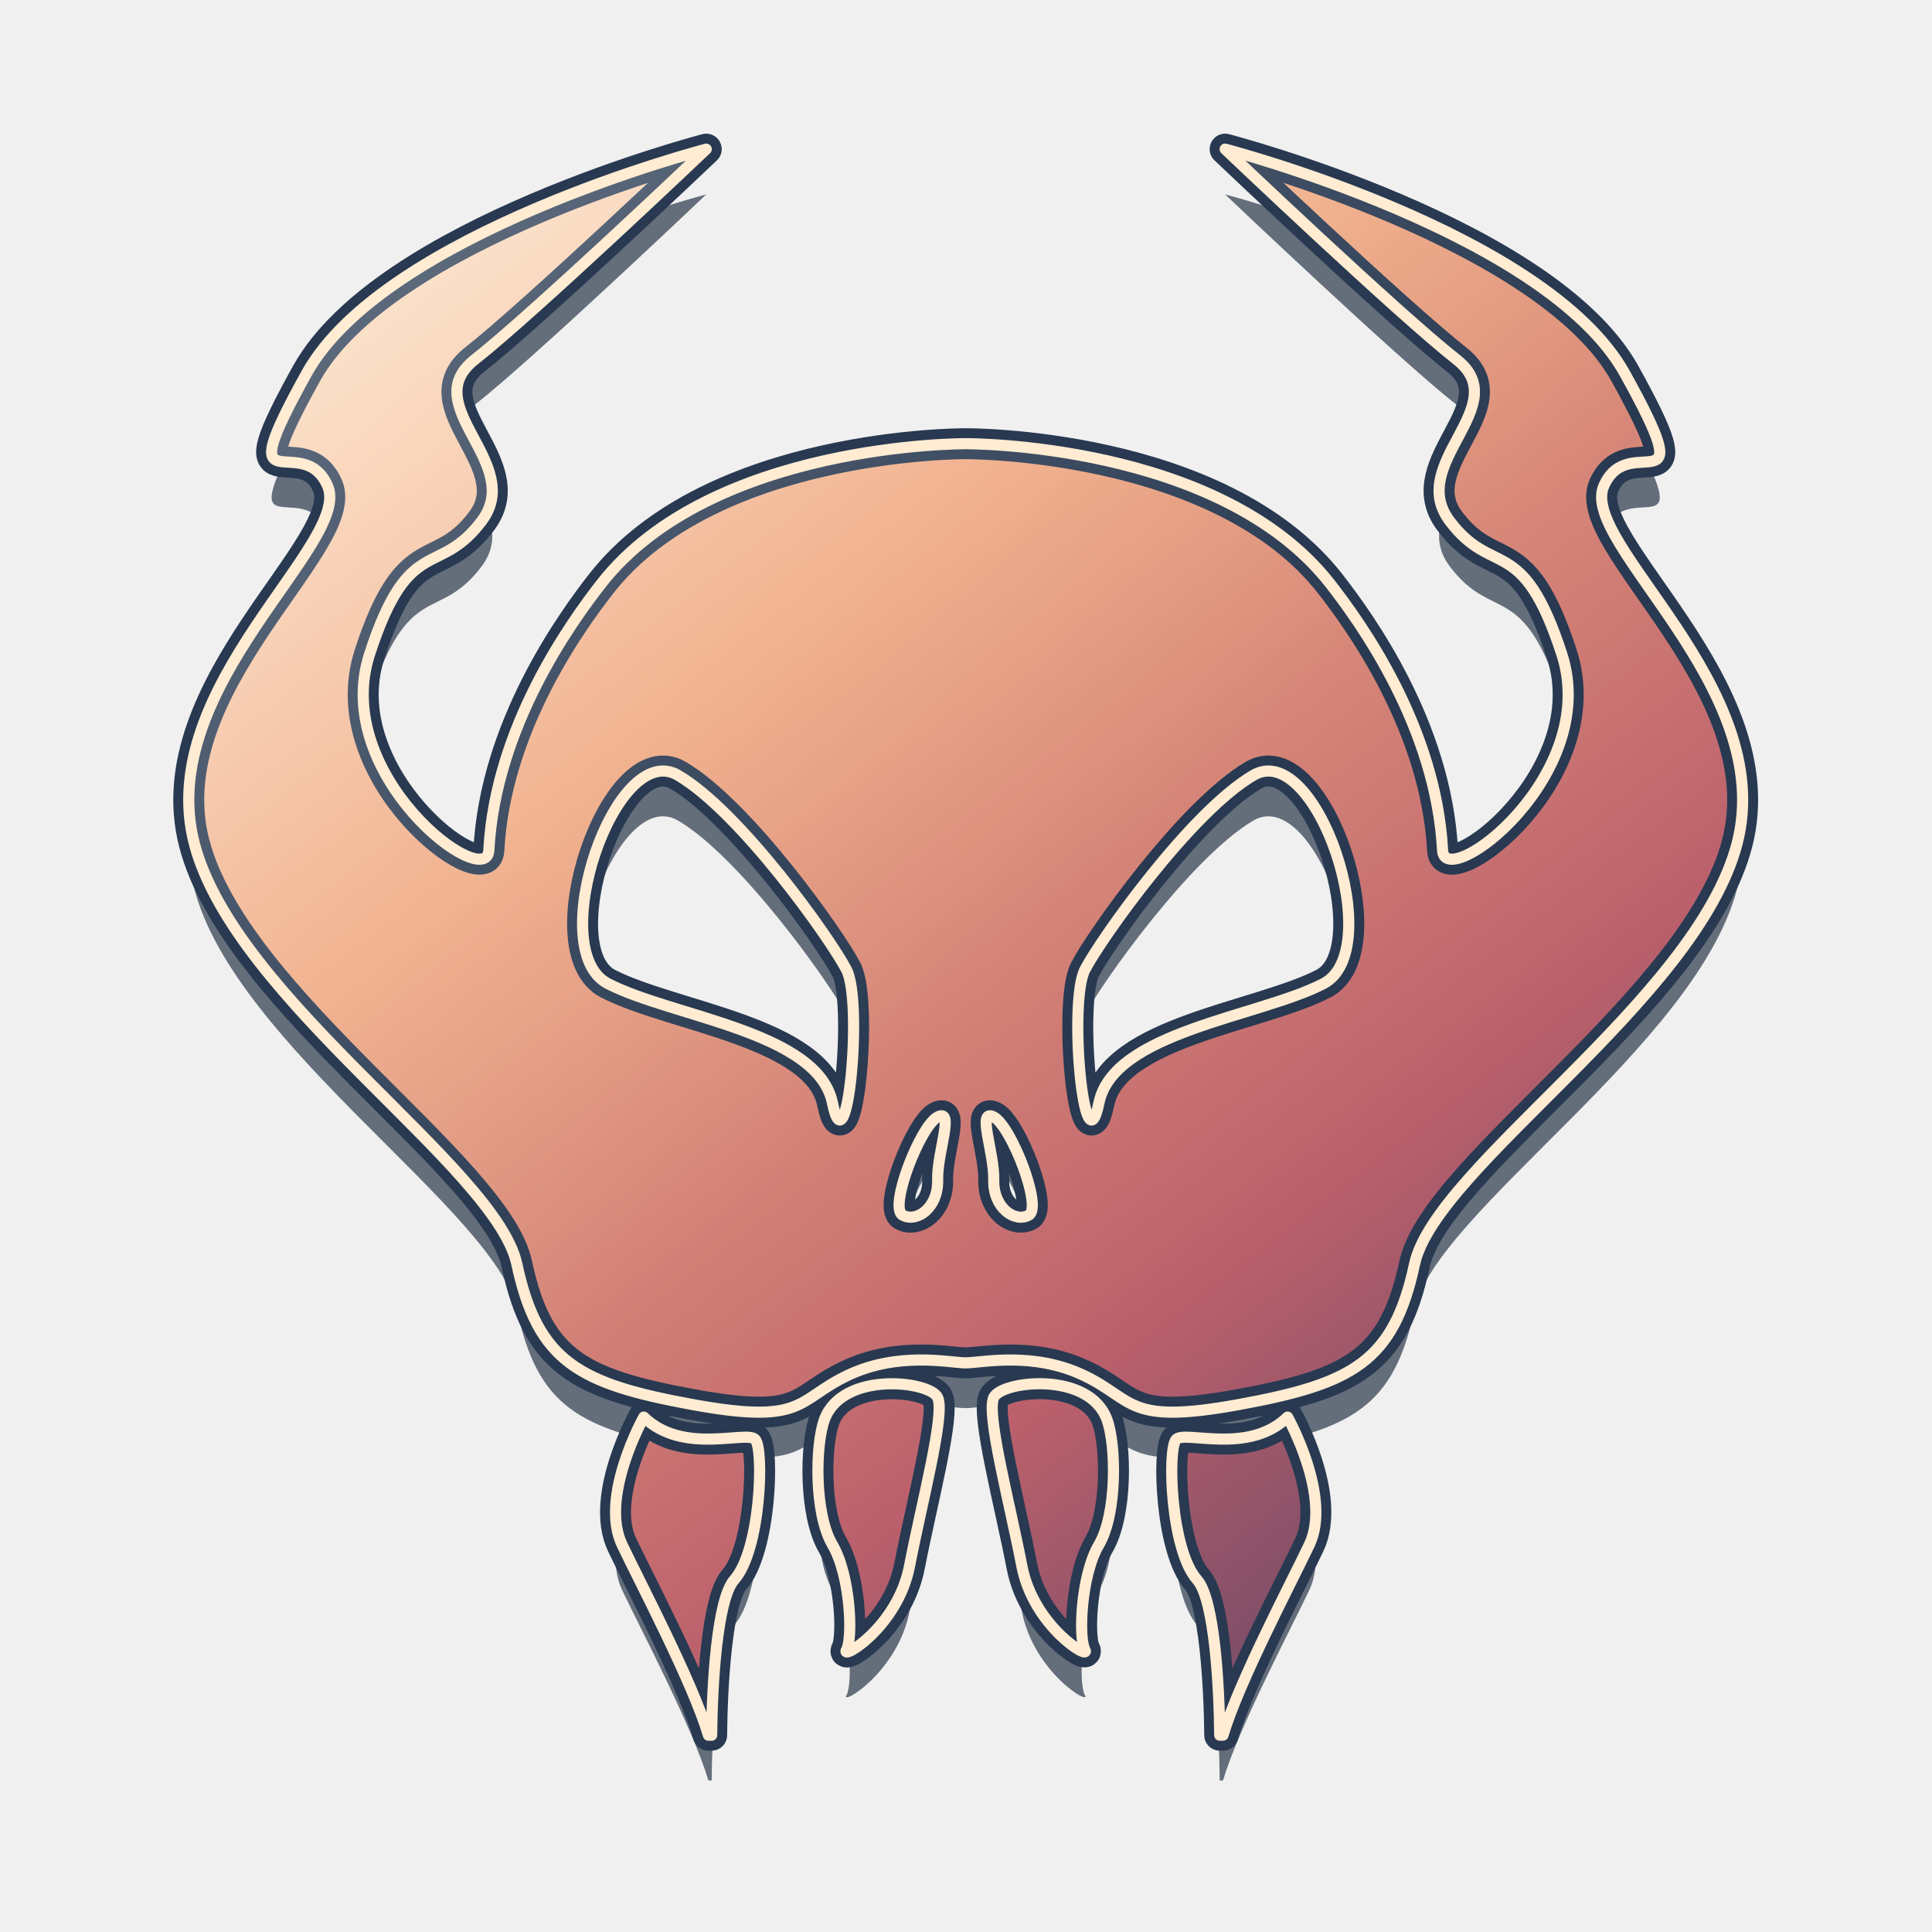
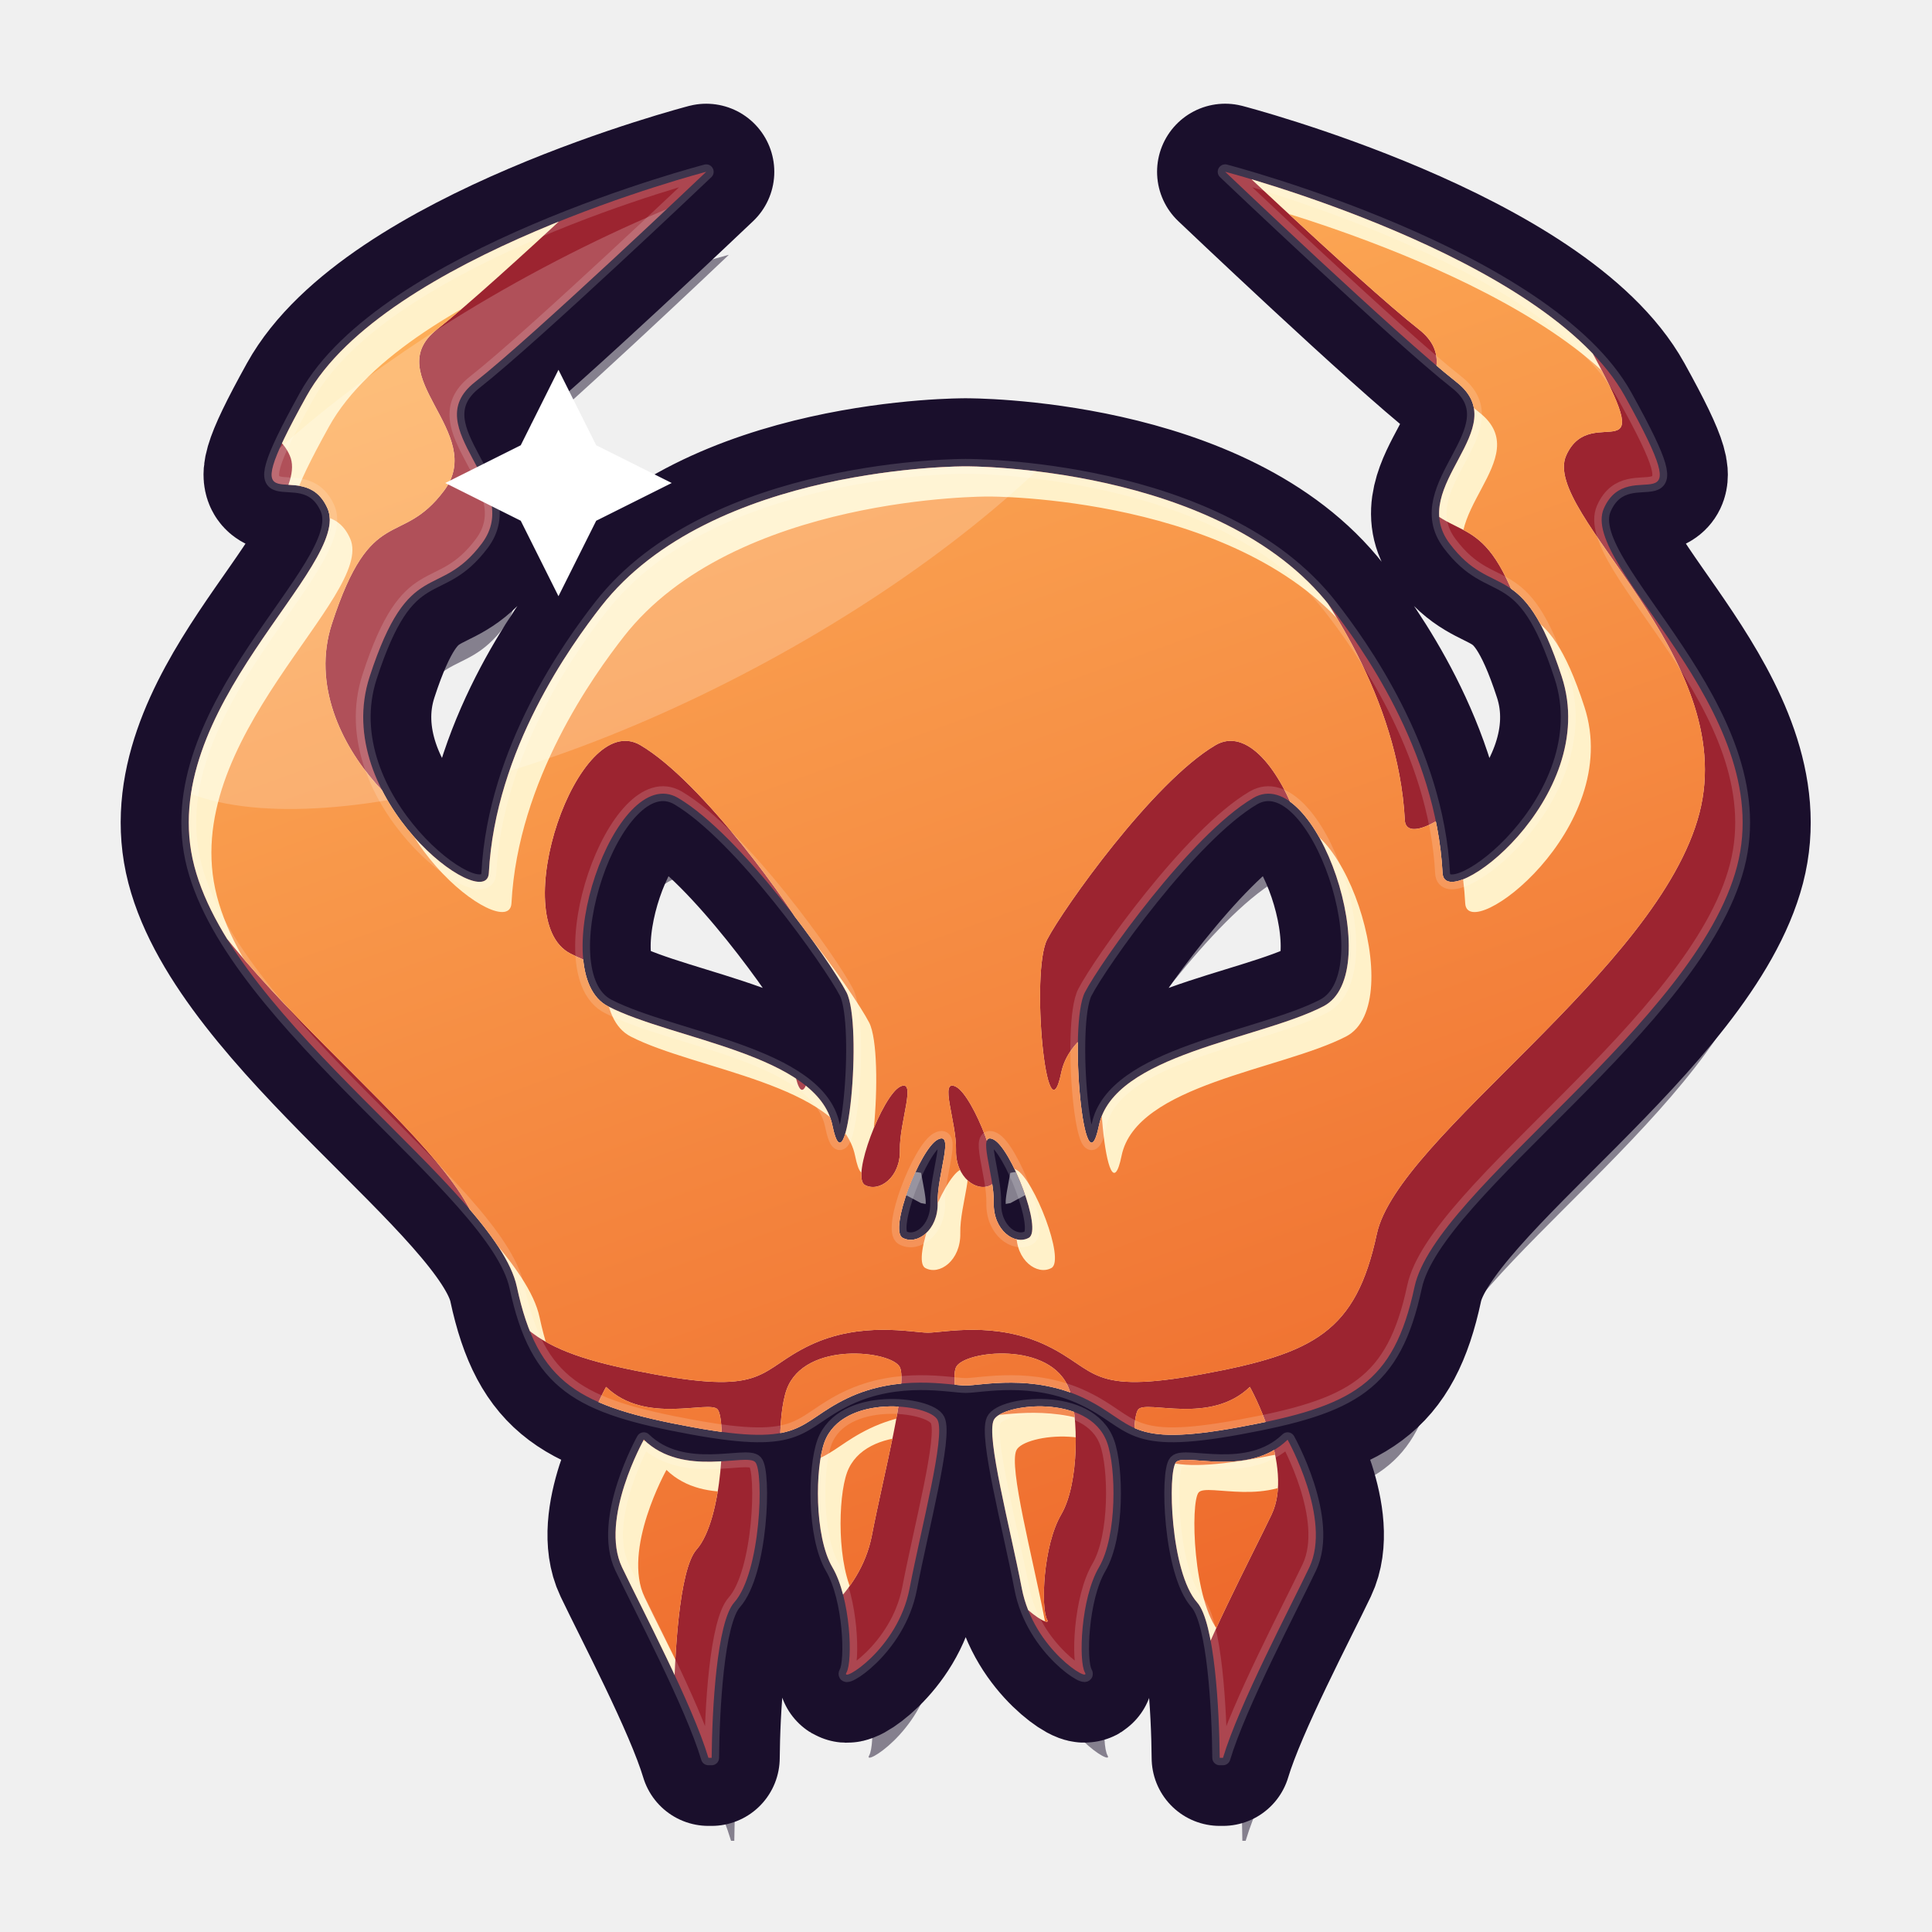
<svg xmlns="http://www.w3.org/2000/svg" width="512" height="512" viewBox="0 0 256 256">
  <defs>
-     <linearGradient id="email" x1="0" y1="0" x2=".75" y2="1">
-       <stop stop-color="#ffecd2" />
-       <stop offset=".38" stop-color="#efa982" />
-       <stop offset=".77" stop-color="#bb606c" />
-       <stop offset="1" stop-color="#684766" />
-     </linearGradient>
    <linearGradient id="metal" x1="0" y1="0" x2="1" y2="1">
      <stop stop-color="#fff5dc" />
      <stop offset=".48" stop-color="#e5c695" />
      <stop offset="1" stop-color="#a08077" />
    </linearGradient>
-     <linearGradient id="reflet" x1="0" y1="0" x2=".9" y2="1">
-       <stop stop-color="#ffffff" stop-opacity=".3" />
-       <stop offset=".55" stop-color="#ffffff" stop-opacity="0" />
+   </defs>
+   <defs>
+     <clipPath id="s6e18baee">
+       <path d="M231.124,54.107c-4.1,9.268,28.125,32.437,21.531,57.794S203.9,164.141,200.527,179.9s-10.051,19.313-28.331,22.664-16.779-.709-25.074-4.676-16.6-2.051-19.121-2.051-10.826-1.917-19.122,2.051-6.794,8.027-25.074,4.676S58.847,195.648,55.474,179.9,9.94,137.258,3.346,111.9,28.978,63.375,24.877,54.107s-16.013,4.627-3.4-18.132S86.071-.288,86.071-0.288s-27.889,26.53-37.4,34,8.153,16.708,1.133,26.064S38.068,61.635,31.677,81.3s18.908,38.545,19.265,31.73c1.044-19.957,13.345-36.918,18.132-43.062C86.927,47.057,128,47.308,128,47.308s41.074-.251,58.927,22.664c4.787,6.144,17.088,23.106,18.132,43.062,0.356,6.815,25.656-12.06,19.265-31.73s-11.112-12.175-18.132-21.531,10.64-18.6,1.133-26.064-37.4-34-37.4-34,51.98,13.505,64.594,36.263S235.225,44.839,231.124,54.107ZM108.736,132.3c-2.557-4.93-17.047-25.417-27.2-31.4s-21.8,28.271-11.332,33.665,33.906,7.748,36.263,19.265S111.443,137.521,108.736,132.3Zm14.732,23.8c-2.817,1.463-7.936,14.6-5.666,15.865s5.775-1.185,5.666-5.666S126.284,154.634,123.468,156.1Zm9.066,0c-2.817-1.463.108,5.717,0,10.2s3.4,6.929,5.666,5.666S135.35,157.56,132.534,156.1Zm41.929-55.2c-10.151,5.981-24.641,26.468-27.2,31.4-2.707,5.222-.09,33.048,2.267,21.532s25.8-13.871,36.263-19.265S184.613,94.921,174.463,100.9ZM94,208.225c1.4,1.541.925,17.8-3.4,22.665-2.834,3.189-3.583,17.364-3.651,25.11H86.425c-2.578-8.612-10.9-24.361-13.952-30.776-3.7-7.764,3.513-20.625,3.513-20.625C82.368,210.788,92.608,206.684,94,208.225Zm11.166-3.206c2.9-7.93,17.029-6.264,18.3-3.593s-2.623,17.249-4.533,27.2-11.242,15.388-10.2,13.6,0.7-11.943-2.267-17S103.681,209.09,105.17,205.019Zm31.9,23.6c-1.909-9.948-5.8-24.526-4.532-27.2s15.4-4.337,18.3,3.593c1.49,4.071,1.665,15.149-1.3,20.2s-3.309,15.209-2.267,17S138.976,238.571,137.066,228.623ZM169.048,256c-0.068-7.746-.817-21.921-3.651-25.11-4.324-4.866-4.8-21.124-3.4-22.665s11.636,2.563,18.019-3.626c0,0,7.208,12.861,3.513,20.625-3.054,6.415-11.374,22.164-13.952,30.776h-0.529Z" transform="translate(23 23) scale(.82)" fill-rule="evenodd" />
+     </clipPath>
+     <clipPath id="l6e18baee">
+       <path d="M231.124,54.107c-4.1,9.268,28.125,32.437,21.531,57.794S203.9,164.141,200.527,179.9s-10.051,19.313-28.331,22.664-16.779-.709-25.074-4.676-16.6-2.051-19.121-2.051-10.826-1.917-19.122,2.051-6.794,8.027-25.074,4.676S58.847,195.648,55.474,179.9,9.94,137.258,3.346,111.9,28.978,63.375,24.877,54.107s-16.013,4.627-3.4-18.132S86.071-.288,86.071-0.288s-27.889,26.53-37.4,34,8.153,16.708,1.133,26.064S38.068,61.635,31.677,81.3s18.908,38.545,19.265,31.73c1.044-19.957,13.345-36.918,18.132-43.062C86.927,47.057,128,47.308,128,47.308s41.074-.251,58.927,22.664c4.787,6.144,17.088,23.106,18.132,43.062,0.356,6.815,25.656-12.06,19.265-31.73s-11.112-12.175-18.132-21.531,10.64-18.6,1.133-26.064-37.4-34-37.4-34,51.98,13.505,64.594,36.263S235.225,44.839,231.124,54.107ZM108.736,132.3c-2.557-4.93-17.047-25.417-27.2-31.4s-21.8,28.271-11.332,33.665,33.906,7.748,36.263,19.265S111.443,137.521,108.736,132.3Zm14.732,23.8c-2.817,1.463-7.936,14.6-5.666,15.865s5.775-1.185,5.666-5.666S126.284,154.634,123.468,156.1Zm9.066,0c-2.817-1.463.108,5.717,0,10.2s3.4,6.929,5.666,5.666S135.35,157.56,132.534,156.1Zm41.929-55.2c-10.151,5.981-24.641,26.468-27.2,31.4-2.707,5.222-.09,33.048,2.267,21.532s25.8-13.871,36.263-19.265S184.613,94.921,174.463,100.9ZM94,208.225c1.4,1.541.925,17.8-3.4,22.665-2.834,3.189-3.583,17.364-3.651,25.11H86.425c-2.578-8.612-10.9-24.361-13.952-30.776-3.7-7.764,3.513-20.625,3.513-20.625C82.368,210.788,92.608,206.684,94,208.225Zm11.166-3.206c2.9-7.93,17.029-6.264,18.3-3.593s-2.623,17.249-4.533,27.2-11.242,15.388-10.2,13.6,0.7-11.943-2.267-17S103.681,209.09,105.17,205.019Zm31.9,23.6c-1.909-9.948-5.8-24.526-4.532-27.2s15.4-4.337,18.3,3.593c1.49,4.071,1.665,15.149-1.3,20.2s-3.309,15.209-2.267,17S138.976,238.571,137.066,228.623ZM169.048,256c-0.068-7.746-.817-21.921-3.651-25.11-4.324-4.866-4.8-21.124-3.4-22.665s11.636,2.563,18.019-3.626c0,0,7.208,12.861,3.513,20.625-3.054,6.415-11.374,22.164-13.952,30.776h-0.529Z" transform="translate(-5 -7) translate(23 23) scale(.82)" fill-rule="evenodd" />
+     </clipPath>
+     <linearGradient id="m6e18baee" x1="0" y1="0" x2=".35" y2="1">
+       <stop stop-color="#ffb65e" />
+       <stop offset="1" stop-color="#ee6a2c" />
    </linearGradient>
  </defs>
-   <path d="M231.124,54.107c-4.1,9.268,28.125,32.437,21.531,57.794S203.9,164.141,200.527,179.9s-10.051,19.313-28.331,22.664-16.779-.709-25.074-4.676-16.6-2.051-19.121-2.051-10.826-1.917-19.122,2.051-6.794,8.027-25.074,4.676S58.847,195.648,55.474,179.9,9.94,137.258,3.346,111.9,28.978,63.375,24.877,54.107s-16.013,4.627-3.4-18.132S86.071-.288,86.071-0.288s-27.889,26.53-37.4,34,8.153,16.708,1.133,26.064S38.068,61.635,31.677,81.3s18.908,38.545,19.265,31.73c1.044-19.957,13.345-36.918,18.132-43.062C86.927,47.057,128,47.308,128,47.308s41.074-.251,58.927,22.664c4.787,6.144,17.088,23.106,18.132,43.062,0.356,6.815,25.656-12.06,19.265-31.73s-11.112-12.175-18.132-21.531,10.64-18.6,1.133-26.064-37.4-34-37.4-34,51.98,13.505,64.594,36.263S235.225,44.839,231.124,54.107ZM108.736,132.3c-2.557-4.93-17.047-25.417-27.2-31.4s-21.8,28.271-11.332,33.665,33.906,7.748,36.263,19.265S111.443,137.521,108.736,132.3Zm14.732,23.8c-2.817,1.463-7.936,14.6-5.666,15.865s5.775-1.185,5.666-5.666S126.284,154.634,123.468,156.1Zm9.066,0c-2.817-1.463.108,5.717,0,10.2s3.4,6.929,5.666,5.666S135.35,157.56,132.534,156.1Zm41.929-55.2c-10.151,5.981-24.641,26.468-27.2,31.4-2.707,5.222-.09,33.048,2.267,21.532s25.8-13.871,36.263-19.265S184.613,94.921,174.463,100.9ZM94,208.225c1.4,1.541.925,17.8-3.4,22.665-2.834,3.189-3.583,17.364-3.651,25.11H86.425c-2.578-8.612-10.9-24.361-13.952-30.776-3.7-7.764,3.513-20.625,3.513-20.625C82.368,210.788,92.608,206.684,94,208.225Zm11.166-3.206c2.9-7.93,17.029-6.264,18.3-3.593s-2.623,17.249-4.533,27.2-11.242,15.388-10.2,13.6,0.7-11.943-2.267-17S103.681,209.09,105.17,205.019Zm31.9,23.6c-1.909-9.948-5.8-24.526-4.532-27.2s15.4-4.337,18.3,3.593c1.49,4.071,1.665,15.149-1.3,20.2s-3.309,15.209-2.267,17S138.976,238.571,137.066,228.623ZM169.048,256c-0.068-7.746-.817-21.921-3.651-25.11-4.324-4.866-4.8-21.124-3.4-22.665s11.636,2.563,18.019-3.626c0,0,7.208,12.861,3.513,20.625-3.054,6.415-11.374,22.164-13.952,30.776h-0.529Z" transform="translate(23 26) scale(.82)" fill="#19283c" fill-rule="evenodd" opacity=".65" />
-   <path d="M231.124,54.107c-4.1,9.268,28.125,32.437,21.531,57.794S203.9,164.141,200.527,179.9s-10.051,19.313-28.331,22.664-16.779-.709-25.074-4.676-16.6-2.051-19.121-2.051-10.826-1.917-19.122,2.051-6.794,8.027-25.074,4.676S58.847,195.648,55.474,179.9,9.94,137.258,3.346,111.9,28.978,63.375,24.877,54.107s-16.013,4.627-3.4-18.132S86.071-.288,86.071-0.288s-27.889,26.53-37.4,34,8.153,16.708,1.133,26.064S38.068,61.635,31.677,81.3s18.908,38.545,19.265,31.73c1.044-19.957,13.345-36.918,18.132-43.062C86.927,47.057,128,47.308,128,47.308s41.074-.251,58.927,22.664c4.787,6.144,17.088,23.106,18.132,43.062,0.356,6.815,25.656-12.06,19.265-31.73s-11.112-12.175-18.132-21.531,10.64-18.6,1.133-26.064-37.4-34-37.4-34,51.98,13.505,64.594,36.263S235.225,44.839,231.124,54.107ZM108.736,132.3c-2.557-4.93-17.047-25.417-27.2-31.4s-21.8,28.271-11.332,33.665,33.906,7.748,36.263,19.265S111.443,137.521,108.736,132.3Zm14.732,23.8c-2.817,1.463-7.936,14.6-5.666,15.865s5.775-1.185,5.666-5.666S126.284,154.634,123.468,156.1Zm9.066,0c-2.817-1.463.108,5.717,0,10.2s3.4,6.929,5.666,5.666S135.35,157.56,132.534,156.1Zm41.929-55.2c-10.151,5.981-24.641,26.468-27.2,31.4-2.707,5.222-.09,33.048,2.267,21.532s25.8-13.871,36.263-19.265S184.613,94.921,174.463,100.9ZM94,208.225c1.4,1.541.925,17.8-3.4,22.665-2.834,3.189-3.583,17.364-3.651,25.11H86.425c-2.578-8.612-10.9-24.361-13.952-30.776-3.7-7.764,3.513-20.625,3.513-20.625C82.368,210.788,92.608,206.684,94,208.225Zm11.166-3.206c2.9-7.93,17.029-6.264,18.3-3.593s-2.623,17.249-4.533,27.2-11.242,15.388-10.2,13.6,0.7-11.943-2.267-17S103.681,209.09,105.17,205.019Zm31.9,23.6c-1.909-9.948-5.8-24.526-4.532-27.2s15.4-4.337,18.3,3.593c1.49,4.071,1.665,15.149-1.3,20.2s-3.309,15.209-2.267,17S138.976,238.571,137.066,228.623ZM169.048,256c-0.068-7.746-.817-21.921-3.651-25.11-4.324-4.866-4.8-21.124-3.4-22.665s11.636,2.563,18.019-3.626c0,0,7.208,12.861,3.513,20.625-3.054,6.415-11.374,22.164-13.952,30.776h-0.529Z" transform="translate(23 20) scale(.82)" fill="url(#email)" fill-rule="evenodd" stroke="#283951" stroke-width="5" stroke-linejoin="round" />
-   <path d="M231.124,54.107c-4.1,9.268,28.125,32.437,21.531,57.794S203.9,164.141,200.527,179.9s-10.051,19.313-28.331,22.664-16.779-.709-25.074-4.676-16.6-2.051-19.121-2.051-10.826-1.917-19.122,2.051-6.794,8.027-25.074,4.676S58.847,195.648,55.474,179.9,9.94,137.258,3.346,111.9,28.978,63.375,24.877,54.107s-16.013,4.627-3.4-18.132S86.071-.288,86.071-0.288s-27.889,26.53-37.4,34,8.153,16.708,1.133,26.064S38.068,61.635,31.677,81.3s18.908,38.545,19.265,31.73c1.044-19.957,13.345-36.918,18.132-43.062C86.927,47.057,128,47.308,128,47.308s41.074-.251,58.927,22.664c4.787,6.144,17.088,23.106,18.132,43.062,0.356,6.815,25.656-12.06,19.265-31.73s-11.112-12.175-18.132-21.531,10.64-18.6,1.133-26.064-37.4-34-37.4-34,51.98,13.505,64.594,36.263S235.225,44.839,231.124,54.107ZM108.736,132.3c-2.557-4.93-17.047-25.417-27.2-31.4s-21.8,28.271-11.332,33.665,33.906,7.748,36.263,19.265S111.443,137.521,108.736,132.3Zm14.732,23.8c-2.817,1.463-7.936,14.6-5.666,15.865s5.775-1.185,5.666-5.666S126.284,154.634,123.468,156.1Zm9.066,0c-2.817-1.463.108,5.717,0,10.2s3.4,6.929,5.666,5.666S135.35,157.56,132.534,156.1Zm41.929-55.2c-10.151,5.981-24.641,26.468-27.2,31.4-2.707,5.222-.09,33.048,2.267,21.532s25.8-13.871,36.263-19.265S184.613,94.921,174.463,100.9ZM94,208.225c1.4,1.541.925,17.8-3.4,22.665-2.834,3.189-3.583,17.364-3.651,25.11H86.425c-2.578-8.612-10.9-24.361-13.952-30.776-3.7-7.764,3.513-20.625,3.513-20.625C82.368,210.788,92.608,206.684,94,208.225Zm11.166-3.206c2.9-7.93,17.029-6.264,18.3-3.593s-2.623,17.249-4.533,27.2-11.242,15.388-10.2,13.6,0.7-11.943-2.267-17S103.681,209.09,105.17,205.019Zm31.9,23.6c-1.909-9.948-5.8-24.526-4.532-27.2s15.4-4.337,18.3,3.593c1.49,4.071,1.665,15.149-1.3,20.2s-3.309,15.209-2.267,17S138.976,238.571,137.066,228.623ZM169.048,256c-0.068-7.746-.817-21.921-3.651-25.11-4.324-4.866-4.8-21.124-3.4-22.665s11.636,2.563,18.019-3.626c0,0,7.208,12.861,3.513,20.625-3.054,6.415-11.374,22.164-13.952,30.776h-0.529Z" transform="translate(23 20) scale(.82)" fill="url(#reflet)" fill-rule="evenodd" stroke="#ffecd2" stroke-width="1.8" stroke-linejoin="round" />
+   <path d="M231.124,54.107c-4.1,9.268,28.125,32.437,21.531,57.794S203.9,164.141,200.527,179.9s-10.051,19.313-28.331,22.664-16.779-.709-25.074-4.676-16.6-2.051-19.121-2.051-10.826-1.917-19.122,2.051-6.794,8.027-25.074,4.676S58.847,195.648,55.474,179.9,9.94,137.258,3.346,111.9,28.978,63.375,24.877,54.107s-16.013,4.627-3.4-18.132S86.071-.288,86.071-0.288s-27.889,26.53-37.4,34,8.153,16.708,1.133,26.064S38.068,61.635,31.677,81.3s18.908,38.545,19.265,31.73c1.044-19.957,13.345-36.918,18.132-43.062C86.927,47.057,128,47.308,128,47.308s41.074-.251,58.927,22.664c4.787,6.144,17.088,23.106,18.132,43.062,0.356,6.815,25.656-12.06,19.265-31.73s-11.112-12.175-18.132-21.531,10.64-18.6,1.133-26.064-37.4-34-37.4-34,51.98,13.505,64.594,36.263S235.225,44.839,231.124,54.107ZM108.736,132.3c-2.557-4.93-17.047-25.417-27.2-31.4s-21.8,28.271-11.332,33.665,33.906,7.748,36.263,19.265S111.443,137.521,108.736,132.3Zm14.732,23.8c-2.817,1.463-7.936,14.6-5.666,15.865s5.775-1.185,5.666-5.666S126.284,154.634,123.468,156.1Zm9.066,0c-2.817-1.463.108,5.717,0,10.2s3.4,6.929,5.666,5.666S135.35,157.56,132.534,156.1Zm41.929-55.2c-10.151,5.981-24.641,26.468-27.2,31.4-2.707,5.222-.09,33.048,2.267,21.532s25.8-13.871,36.263-19.265S184.613,94.921,174.463,100.9ZM94,208.225c1.4,1.541.925,17.8-3.4,22.665-2.834,3.189-3.583,17.364-3.651,25.11H86.425c-2.578-8.612-10.9-24.361-13.952-30.776-3.7-7.764,3.513-20.625,3.513-20.625C82.368,210.788,92.608,206.684,94,208.225Zm11.166-3.206c2.9-7.93,17.029-6.264,18.3-3.593s-2.623,17.249-4.533,27.2-11.242,15.388-10.2,13.6,0.7-11.943-2.267-17S103.681,209.09,105.17,205.019Zm31.9,23.6c-1.909-9.948-5.8-24.526-4.532-27.2s15.4-4.337,18.3,3.593c1.49,4.071,1.665,15.149-1.3,20.2s-3.309,15.209-2.267,17S138.976,238.571,137.066,228.623ZM169.048,256c-0.068-7.746-.817-21.921-3.651-25.11-4.324-4.866-4.8-21.124-3.4-22.665s11.636,2.563,18.019-3.626c0,0,7.208,12.861,3.513,20.625-3.054,6.415-11.374,22.164-13.952,30.776h-0.529Z" transform="translate(3 11) translate(23 23) scale(.82)" fill-rule="evenodd" fill="#1a0f2c" opacity=".5" />
+   <path d="M231.124,54.107c-4.1,9.268,28.125,32.437,21.531,57.794S203.9,164.141,200.527,179.9s-10.051,19.313-28.331,22.664-16.779-.709-25.074-4.676-16.6-2.051-19.121-2.051-10.826-1.917-19.122,2.051-6.794,8.027-25.074,4.676S58.847,195.648,55.474,179.9,9.94,137.258,3.346,111.9,28.978,63.375,24.877,54.107s-16.013,4.627-3.4-18.132S86.071-.288,86.071-0.288s-27.889,26.53-37.4,34,8.153,16.708,1.133,26.064S38.068,61.635,31.677,81.3s18.908,38.545,19.265,31.73c1.044-19.957,13.345-36.918,18.132-43.062C86.927,47.057,128,47.308,128,47.308s41.074-.251,58.927,22.664c4.787,6.144,17.088,23.106,18.132,43.062,0.356,6.815,25.656-12.06,19.265-31.73s-11.112-12.175-18.132-21.531,10.64-18.6,1.133-26.064-37.4-34-37.4-34,51.98,13.505,64.594,36.263S235.225,44.839,231.124,54.107ZM108.736,132.3c-2.557-4.93-17.047-25.417-27.2-31.4s-21.8,28.271-11.332,33.665,33.906,7.748,36.263,19.265S111.443,137.521,108.736,132.3Zm14.732,23.8c-2.817,1.463-7.936,14.6-5.666,15.865s5.775-1.185,5.666-5.666S126.284,154.634,123.468,156.1Zm9.066,0c-2.817-1.463.108,5.717,0,10.2s3.4,6.929,5.666,5.666S135.35,157.56,132.534,156.1Zm41.929-55.2c-10.151,5.981-24.641,26.468-27.2,31.4-2.707,5.222-.09,33.048,2.267,21.532s25.8-13.871,36.263-19.265S184.613,94.921,174.463,100.9ZM94,208.225c1.4,1.541.925,17.8-3.4,22.665-2.834,3.189-3.583,17.364-3.651,25.11H86.425c-2.578-8.612-10.9-24.361-13.952-30.776-3.7-7.764,3.513-20.625,3.513-20.625C82.368,210.788,92.608,206.684,94,208.225Zm11.166-3.206c2.9-7.93,17.029-6.264,18.3-3.593s-2.623,17.249-4.533,27.2-11.242,15.388-10.2,13.6,0.7-11.943-2.267-17S103.681,209.09,105.17,205.019Zm31.9,23.6c-1.909-9.948-5.8-24.526-4.532-27.2s15.4-4.337,18.3,3.593c1.49,4.071,1.665,15.149-1.3,20.2s-3.309,15.209-2.267,17S138.976,238.571,137.066,228.623ZM169.048,256c-0.068-7.746-.817-21.921-3.651-25.11-4.324-4.866-4.8-21.124-3.4-22.665s11.636,2.563,18.019-3.626c0,0,7.208,12.861,3.513,20.625-3.054,6.415-11.374,22.164-13.952,30.776h-0.529Z" transform="translate(23 23) scale(.82)" fill-rule="evenodd" fill="#1a0f2c" stroke="#1a0f2c" stroke-width="22.0" stroke-linejoin="round" />
+   <g clip-path="url(#s6e18baee)">
+     <rect width="256" height="256" fill="#9c2430" />
+     <g clip-path="url(#l6e18baee)">
+       <rect width="256" height="256" fill="#fff1c9" />
+       <path d="M231.124,54.107c-4.1,9.268,28.125,32.437,21.531,57.794S203.9,164.141,200.527,179.9s-10.051,19.313-28.331,22.664-16.779-.709-25.074-4.676-16.6-2.051-19.121-2.051-10.826-1.917-19.122,2.051-6.794,8.027-25.074,4.676S58.847,195.648,55.474,179.9,9.94,137.258,3.346,111.9,28.978,63.375,24.877,54.107s-16.013,4.627-3.4-18.132S86.071-.288,86.071-0.288s-27.889,26.53-37.4,34,8.153,16.708,1.133,26.064S38.068,61.635,31.677,81.3s18.908,38.545,19.265,31.73c1.044-19.957,13.345-36.918,18.132-43.062C86.927,47.057,128,47.308,128,47.308s41.074-.251,58.927,22.664c4.787,6.144,17.088,23.106,18.132,43.062,0.356,6.815,25.656-12.06,19.265-31.73s-11.112-12.175-18.132-21.531,10.64-18.6,1.133-26.064-37.4-34-37.4-34,51.98,13.505,64.594,36.263S235.225,44.839,231.124,54.107ZM108.736,132.3c-2.557-4.93-17.047-25.417-27.2-31.4s-21.8,28.271-11.332,33.665,33.906,7.748,36.263,19.265S111.443,137.521,108.736,132.3Zm14.732,23.8c-2.817,1.463-7.936,14.6-5.666,15.865s5.775-1.185,5.666-5.666S126.284,154.634,123.468,156.1Zm9.066,0c-2.817-1.463.108,5.717,0,10.2s3.4,6.929,5.666,5.666S135.35,157.56,132.534,156.1Zm41.929-55.2c-10.151,5.981-24.641,26.468-27.2,31.4-2.707,5.222-.09,33.048,2.267,21.532s25.8-13.871,36.263-19.265S184.613,94.921,174.463,100.9ZM94,208.225c1.4,1.541.925,17.8-3.4,22.665-2.834,3.189-3.583,17.364-3.651,25.11H86.425c-2.578-8.612-10.9-24.361-13.952-30.776-3.7-7.764,3.513-20.625,3.513-20.625C82.368,210.788,92.608,206.684,94,208.225Zm11.166-3.206c2.9-7.93,17.029-6.264,18.3-3.593s-2.623,17.249-4.533,27.2-11.242,15.388-10.2,13.6,0.7-11.943-2.267-17S103.681,209.09,105.17,205.019Zm31.9,23.6c-1.909-9.948-5.8-24.526-4.532-27.2s15.4-4.337,18.3,3.593c1.49,4.071,1.665,15.149-1.3,20.2s-3.309,15.209-2.267,17S138.976,238.571,137.066,228.623ZM169.048,256c-0.068-7.746-.817-21.921-3.651-25.11-4.324-4.866-4.8-21.124-3.4-22.665s11.636,2.563,18.019-3.626c0,0,7.208,12.861,3.513,20.625-3.054,6.415-11.374,22.164-13.952,30.776h-0.529Z" transform="translate(3 4) translate(23 23) scale(.82)" fill-rule="evenodd" fill="url(#m6e18baee)" />
+     </g>
+     <ellipse cx="86" cy="62" rx="78" ry="30" fill="#ffffff" opacity=".2" transform="rotate(-28 86 62)" />
+   </g>
+   <path d="M231.124,54.107c-4.1,9.268,28.125,32.437,21.531,57.794S203.9,164.141,200.527,179.9s-10.051,19.313-28.331,22.664-16.779-.709-25.074-4.676-16.6-2.051-19.121-2.051-10.826-1.917-19.122,2.051-6.794,8.027-25.074,4.676S58.847,195.648,55.474,179.9,9.94,137.258,3.346,111.9,28.978,63.375,24.877,54.107s-16.013,4.627-3.4-18.132S86.071-.288,86.071-0.288s-27.889,26.53-37.4,34,8.153,16.708,1.133,26.064S38.068,61.635,31.677,81.3s18.908,38.545,19.265,31.73c1.044-19.957,13.345-36.918,18.132-43.062C86.927,47.057,128,47.308,128,47.308s41.074-.251,58.927,22.664c4.787,6.144,17.088,23.106,18.132,43.062,0.356,6.815,25.656-12.06,19.265-31.73s-11.112-12.175-18.132-21.531,10.64-18.6,1.133-26.064-37.4-34-37.4-34,51.98,13.505,64.594,36.263S235.225,44.839,231.124,54.107ZM108.736,132.3c-2.557-4.93-17.047-25.417-27.2-31.4s-21.8,28.271-11.332,33.665,33.906,7.748,36.263,19.265S111.443,137.521,108.736,132.3Zm14.732,23.8c-2.817,1.463-7.936,14.6-5.666,15.865s5.775-1.185,5.666-5.666S126.284,154.634,123.468,156.1Zm9.066,0c-2.817-1.463.108,5.717,0,10.2s3.4,6.929,5.666,5.666S135.35,157.56,132.534,156.1Zm41.929-55.2c-10.151,5.981-24.641,26.468-27.2,31.4-2.707,5.222-.09,33.048,2.267,21.532s25.8-13.871,36.263-19.265S184.613,94.921,174.463,100.9ZM94,208.225c1.4,1.541.925,17.8-3.4,22.665-2.834,3.189-3.583,17.364-3.651,25.11H86.425c-2.578-8.612-10.9-24.361-13.952-30.776-3.7-7.764,3.513-20.625,3.513-20.625C82.368,210.788,92.608,206.684,94,208.225Zm11.166-3.206c2.9-7.93,17.029-6.264,18.3-3.593s-2.623,17.249-4.533,27.2-11.242,15.388-10.2,13.6,0.7-11.943-2.267-17S103.681,209.09,105.17,205.019Zm31.9,23.6c-1.909-9.948-5.8-24.526-4.532-27.2s15.4-4.337,18.3,3.593c1.49,4.071,1.665,15.149-1.3,20.2s-3.309,15.209-2.267,17S138.976,238.571,137.066,228.623ZM169.048,256c-0.068-7.746-.817-21.921-3.651-25.11-4.324-4.866-4.8-21.124-3.4-22.665s11.636,2.563,18.019-3.626c0,0,7.208,12.861,3.513,20.625-3.054,6.415-11.374,22.164-13.952,30.776h-0.529Z" transform="translate(23 23) scale(.82)" fill-rule="evenodd" fill="none" stroke="#ffffff" stroke-opacity=".16" stroke-width="2.4" stroke-linejoin="round" />
+   <path d="M74 49l5 10 10 5-10 5-5 10-5-10-10-5 10-5z" fill="#ffffff" />
</svg>
